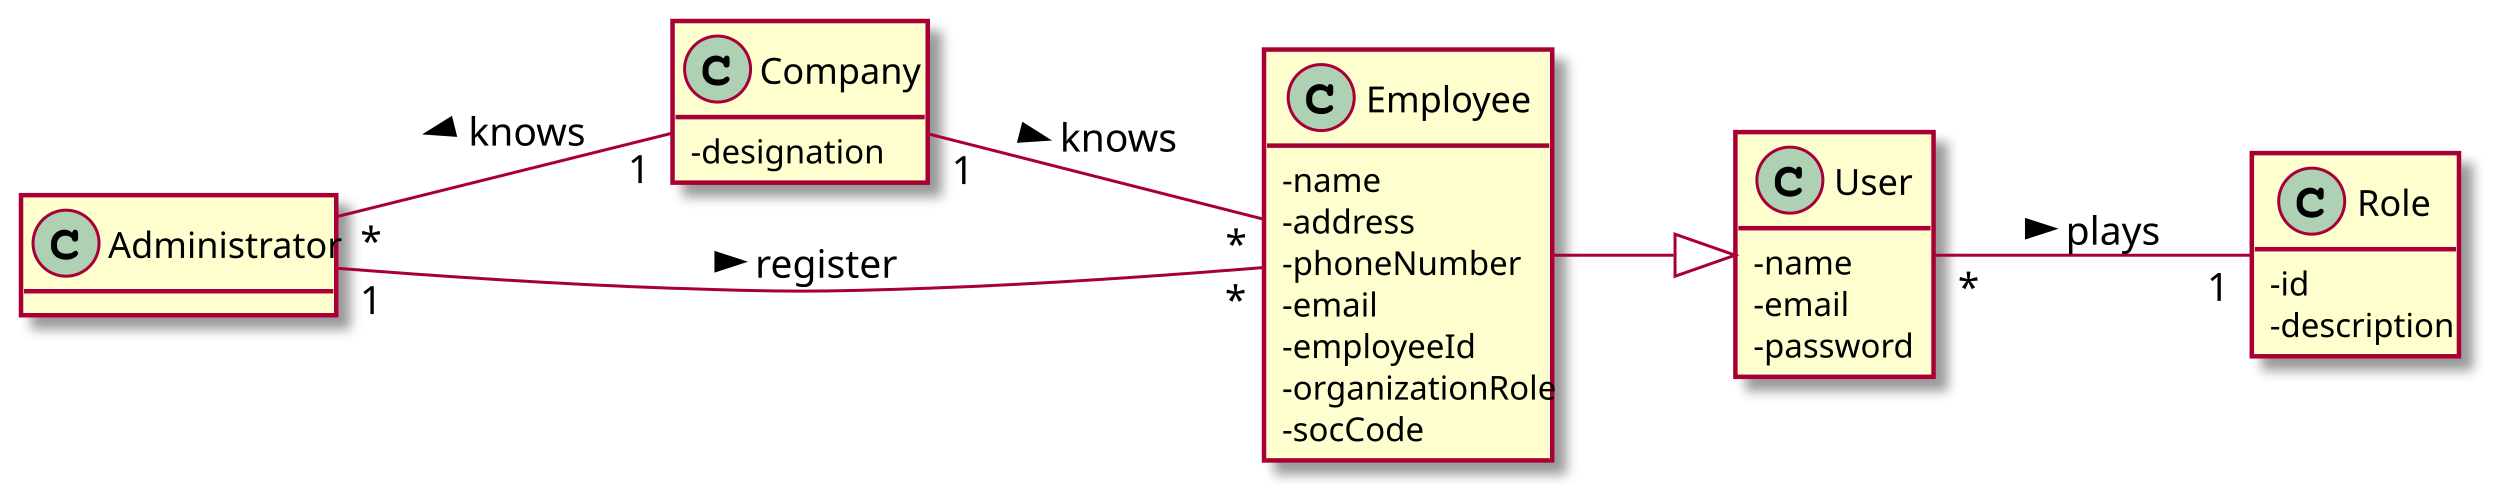
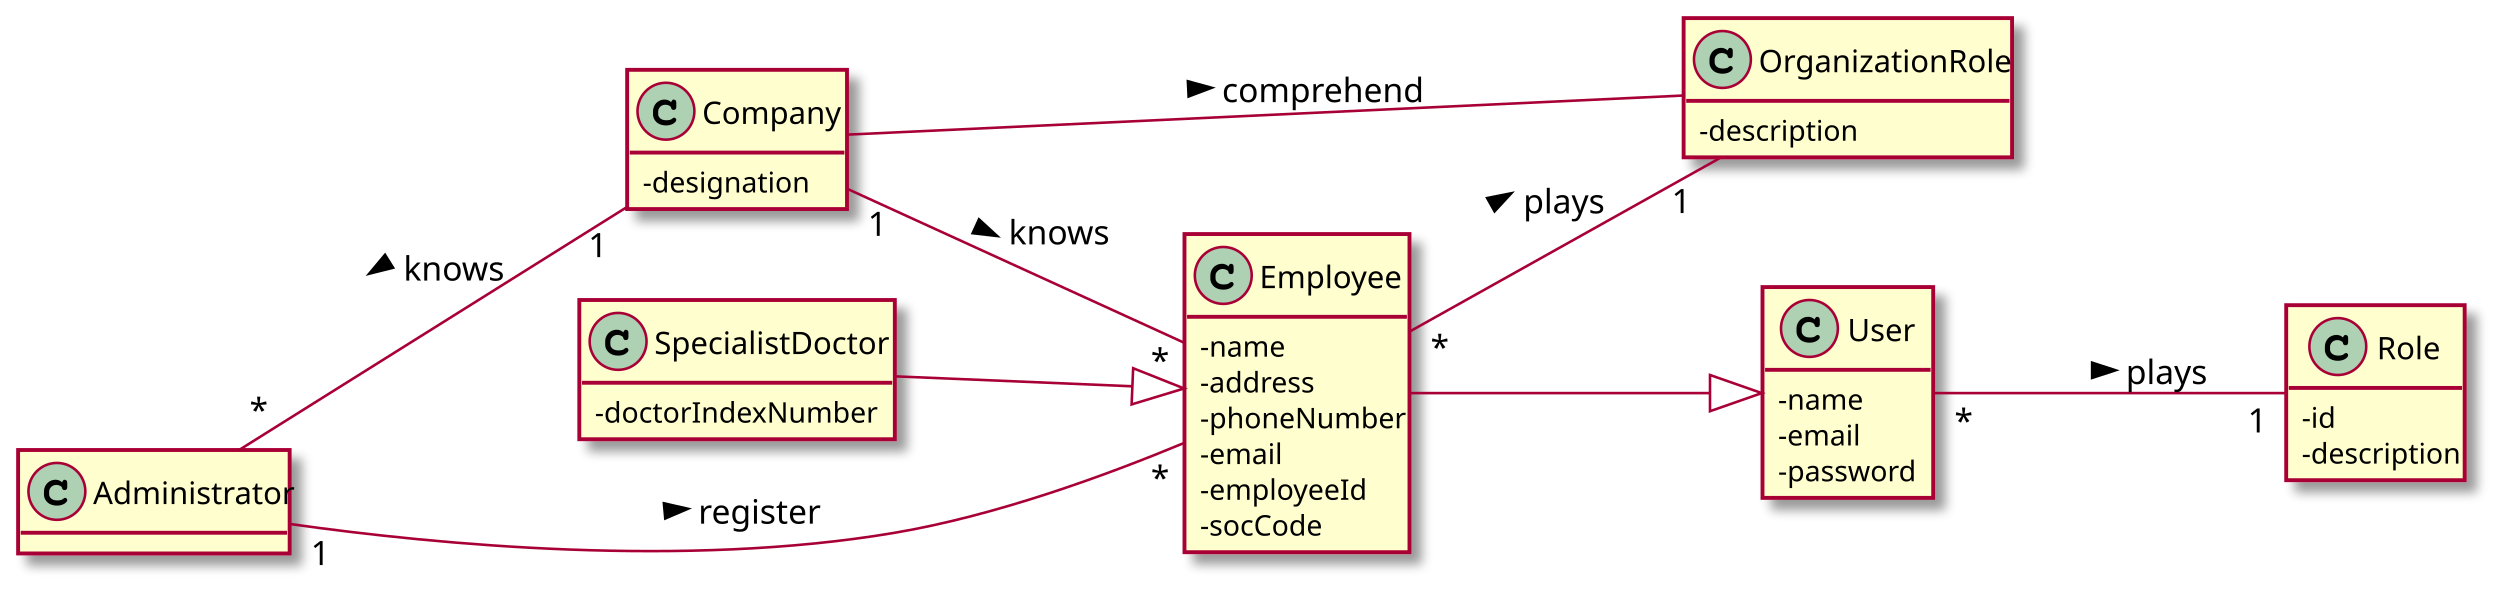
- <svg xmlns="http://www.w3.org/2000/svg" contentScriptType="application/ecmascript" contentStyleType="text/css" height="250.5px" preserveAspectRatio="none" style="width:1249px;height:250px;" version="1.1" viewBox="0 0 1249 250" width="1249.5px" zoomAndPan="magnify">
+ <svg xmlns="http://www.w3.org/2000/svg" contentScriptType="application/ecmascript" contentStyleType="text/css" height="342px" preserveAspectRatio="none" style="width:1450px;height:342px;" version="1.1" viewBox="0 0 1450 342" width="1450.5px" zoomAndPan="magnify">
  <defs>
-     <filter height="300%" id="f1ijriaqd913jt" width="300%" x="-1" y="-1">
+     <filter height="300%" id="f1ibunkc04frsj" width="300%" x="-1" y="-1">
      <feGaussianBlur result="blurOut" stdDeviation="3.0" />
      <feColorMatrix in="blurOut" result="blurOut2" type="matrix" values="0 0 0 0 0 0 0 0 0 0 0 0 0 0 0 0 0 0 .4 0" />
      <feOffset dx="6.0" dy="6.0" in="blurOut2" result="blurOut3" />
      <feBlend in="SourceGraphic" in2="blurOut3" mode="normal" />
    </filter>
  </defs>
  <g>
-     <rect codeLine="6" fill="#FEFECE" filter="url(#f1ijriaqd913jt)" height="60" id="Administrator" style="stroke:#A80036;stroke-width:2.25;" width="157.5" x="10.5" y="97.5" />
-     <ellipse cx="33" cy="121.5" fill="#ADD1B2" rx="16.5" ry="16.5" style="stroke:#A80036;stroke-width:1.5;" />
-     <path d="M36,116.25 Q36.305,115.5 36.656,115.125 Q37.008,114.75 37.406,114.75 Q38.109,114.75 38.555,115.172 Q39,115.594 39,116.578 L39,118.922 Q39,119.906 38.578,120.328 Q38.156,120.75 37.5,120.75 Q36.914,120.75 36.539,120.492 Q36.164,120.234 36,119.555 Q35.93,119.086 35.672,118.828 Q35.203,118.336 34.359,118.055 Q33.516,117.75 32.672,117.75 Q31.617,117.75 30.727,118.172 Q29.859,118.594 29.18,119.531 Q28.5,120.469 28.5,121.758 L28.5,123.141 Q28.5,124.688 29.766,125.719 Q31.031,126.75 33.281,126.75 Q34.617,126.75 35.555,126.445 Q36.094,126.281 36.703,125.742 Q37.102,125.438 37.312,125.344 Q37.523,125.25 37.781,125.25 Q38.273,125.25 38.625,125.648 Q39,126.023 39,126.562 Q39,127.078 38.484,127.688 Q37.734,128.578 36.539,129.07 Q34.969,129.75 33.047,129.75 Q30.797,129.75 28.992,128.859 Q27.539,128.156 26.508,126.633 Q25.5,125.109 25.5,123.305 L25.5,121.664 Q25.5,119.789 26.391,118.148 Q27.305,116.508 28.875,115.641 Q30.469,114.75 32.25,114.75 Q33.328,114.75 34.266,115.125 Q35.203,115.5 36,116.25 Z " fill="#000000" />
-     <text fill="#000000" font-family="sans-serif" font-size="18" lengthAdjust="spacing" textLength="109.5" x="54" y="128.865">Administrator</text>
-     <line style="stroke:#A80036;stroke-width:2.25;" x1="12" x2="166.5" y1="145.5" y2="145.5" />
-     <rect codeLine="28" fill="#FEFECE" filter="url(#f1ijriaqd913jt)" height="80.754" id="Company" style="stroke:#A80036;stroke-width:2.25;" width="127.5" x="336" y="10.5" />
-     <ellipse cx="358.5" cy="34.5" fill="#ADD1B2" rx="16.5" ry="16.5" style="stroke:#A80036;stroke-width:1.5;" />
-     <path d="M361.5,29.25 Q361.805,28.5 362.156,28.125 Q362.508,27.75 362.906,27.75 Q363.609,27.75 364.055,28.172 Q364.5,28.594 364.5,29.578 L364.5,31.922 Q364.5,32.906 364.078,33.328 Q363.656,33.75 363,33.75 Q362.414,33.75 362.039,33.492 Q361.664,33.234 361.5,32.555 Q361.43,32.086 361.172,31.828 Q360.703,31.336 359.859,31.055 Q359.016,30.75 358.172,30.75 Q357.117,30.75 356.227,31.172 Q355.359,31.594 354.68,32.531 Q354,33.469 354,34.758 L354,36.141 Q354,37.688 355.266,38.719 Q356.531,39.75 358.781,39.75 Q360.117,39.75 361.055,39.445 Q361.594,39.281 362.203,38.742 Q362.602,38.438 362.812,38.344 Q363.023,38.25 363.281,38.25 Q363.773,38.25 364.125,38.648 Q364.5,39.023 364.5,39.562 Q364.5,40.078 363.984,40.688 Q363.234,41.578 362.039,42.07 Q360.469,42.75 358.547,42.75 Q356.297,42.75 354.492,41.859 Q353.039,41.156 352.008,39.633 Q351,38.109 351,36.305 L351,34.664 Q351,32.789 351.891,31.148 Q352.805,29.508 354.375,28.641 Q355.969,27.75 357.75,27.75 Q358.828,27.75 359.766,28.125 Q360.703,28.5 361.5,29.25 Z " fill="#000000" />
-     <text fill="#000000" font-family="sans-serif" font-size="18" lengthAdjust="spacing" textLength="79.5" x="379.5" y="41.865">Company</text>
-     <line style="stroke:#A80036;stroke-width:2.25;" x1="337.5" x2="462" y1="58.5" y2="58.5" />
-     <text fill="#000000" font-family="sans-serif" font-size="16.5" lengthAdjust="spacing" textLength="88.5" x="345" y="81.628">-designation</text>
-     <rect codeLine="18" fill="#FEFECE" filter="url(#f1ijriaqd913jt)" height="205.277" id="Employee" style="stroke:#A80036;stroke-width:2.25;" width="144" x="631.5" y="24.75" />
-     <ellipse cx="660.075" cy="48.75" fill="#ADD1B2" rx="16.5" ry="16.5" style="stroke:#A80036;stroke-width:1.5;" />
-     <path d="M663.075,43.5 Q663.38,42.75 663.731,42.375 Q664.083,42 664.481,42 Q665.184,42 665.63,42.422 Q666.075,42.844 666.075,43.828 L666.075,46.172 Q666.075,47.156 665.653,47.578 Q665.231,48 664.575,48 Q663.989,48 663.614,47.742 Q663.239,47.484 663.075,46.805 Q663.005,46.336 662.747,46.078 Q662.278,45.586 661.434,45.305 Q660.591,45 659.747,45 Q658.692,45 657.802,45.422 Q656.934,45.844 656.255,46.781 Q655.575,47.719 655.575,49.008 L655.575,50.391 Q655.575,51.938 656.841,52.969 Q658.106,54 660.356,54 Q661.692,54 662.63,53.695 Q663.169,53.531 663.778,52.992 Q664.177,52.688 664.388,52.594 Q664.598,52.5 664.856,52.5 Q665.348,52.5 665.7,52.898 Q666.075,53.273 666.075,53.812 Q666.075,54.328 665.559,54.938 Q664.809,55.828 663.614,56.32 Q662.044,57 660.122,57 Q657.872,57 656.067,56.109 Q654.614,55.406 653.583,53.883 Q652.575,52.359 652.575,50.555 L652.575,48.914 Q652.575,47.039 653.466,45.398 Q654.38,43.758 655.95,42.891 Q657.544,42 659.325,42 Q660.403,42 661.341,42.375 Q662.278,42.75 663.075,43.5 Z " fill="#000000" />
-     <text fill="#000000" font-family="sans-serif" font-size="18" lengthAdjust="spacing" textLength="82.5" x="682.425" y="56.115">Employee</text>
-     <line style="stroke:#A80036;stroke-width:2.25;" x1="633" x2="774" y1="72.75" y2="72.75" />
-     <text fill="#000000" font-family="sans-serif" font-size="16.5" lengthAdjust="spacing" textLength="45" x="640.5" y="95.878">-name</text>
-     <text fill="#000000" font-family="sans-serif" font-size="16.5" lengthAdjust="spacing" textLength="66" x="640.5" y="116.632">-address</text>
-     <text fill="#000000" font-family="sans-serif" font-size="16.5" lengthAdjust="spacing" textLength="106.5" x="640.5" y="137.386">-phoneNumber</text>
-     <text fill="#000000" font-family="sans-serif" font-size="16.5" lengthAdjust="spacing" textLength="42" x="640.5" y="158.14">-email</text>
-     <text fill="#000000" font-family="sans-serif" font-size="16.5" lengthAdjust="spacing" textLength="87" x="640.5" y="178.894">-employeeId</text>
-     <text fill="#000000" font-family="sans-serif" font-size="16.5" lengthAdjust="spacing" textLength="126" x="640.5" y="199.648">-organizationRole</text>
-     <text fill="#000000" font-family="sans-serif" font-size="16.5" lengthAdjust="spacing" textLength="70.5" x="640.5" y="220.402">-socCode</text>
-     <rect codeLine="13" fill="#FEFECE" filter="url(#f1ijriaqd913jt)" height="122.262" id="User" style="stroke:#A80036;stroke-width:2.25;" width="99" x="867" y="66" />
-     <ellipse cx="894.225" cy="90" fill="#ADD1B2" rx="16.5" ry="16.5" style="stroke:#A80036;stroke-width:1.5;" />
-     <path d="M897.225,84.75 Q897.53,84 897.881,83.625 Q898.233,83.25 898.631,83.25 Q899.334,83.25 899.78,83.672 Q900.225,84.094 900.225,85.078 L900.225,87.422 Q900.225,88.406 899.803,88.828 Q899.381,89.25 898.725,89.25 Q898.139,89.25 897.764,88.992 Q897.389,88.734 897.225,88.055 Q897.155,87.586 896.897,87.328 Q896.428,86.836 895.584,86.555 Q894.741,86.25 893.897,86.25 Q892.842,86.25 891.952,86.672 Q891.084,87.094 890.405,88.031 Q889.725,88.969 889.725,90.258 L889.725,91.641 Q889.725,93.188 890.991,94.219 Q892.256,95.25 894.506,95.25 Q895.842,95.25 896.78,94.945 Q897.319,94.781 897.928,94.242 Q898.327,93.938 898.538,93.844 Q898.748,93.75 899.006,93.75 Q899.498,93.75 899.85,94.148 Q900.225,94.523 900.225,95.062 Q900.225,95.578 899.709,96.188 Q898.959,97.078 897.764,97.57 Q896.194,98.25 894.272,98.25 Q892.022,98.25 890.217,97.359 Q888.764,96.656 887.733,95.133 Q886.725,93.609 886.725,91.805 L886.725,90.164 Q886.725,88.289 887.616,86.648 Q888.53,85.008 890.1,84.141 Q891.694,83.25 893.475,83.25 Q894.553,83.25 895.491,83.625 Q896.428,84 897.225,84.75 Z " fill="#000000" />
-     <text fill="#000000" font-family="sans-serif" font-size="18" lengthAdjust="spacing" textLength="40.5" x="916.275" y="97.365">User</text>
-     <line style="stroke:#A80036;stroke-width:2.25;" x1="868.5" x2="964.5" y1="114" y2="114" />
-     <text fill="#000000" font-family="sans-serif" font-size="16.5" lengthAdjust="spacing" textLength="45" x="876" y="137.128">-name</text>
-     <text fill="#000000" font-family="sans-serif" font-size="16.5" lengthAdjust="spacing" textLength="42" x="876" y="157.882">-email</text>
-     <text fill="#000000" font-family="sans-serif" font-size="16.5" lengthAdjust="spacing" textLength="81" x="876" y="178.636">-password</text>
-     <rect codeLine="32" fill="#FEFECE" filter="url(#f1ijriaqd913jt)" height="101.508" id="Role" style="stroke:#A80036;stroke-width:2.25;" width="103.5" x="1125" y="76.5" />
-     <ellipse cx="1154.925" cy="100.5" fill="#ADD1B2" rx="16.5" ry="16.5" style="stroke:#A80036;stroke-width:1.5;" />
-     <path d="M1157.925,95.25 Q1158.23,94.5 1158.581,94.125 Q1158.933,93.75 1159.331,93.75 Q1160.034,93.75 1160.48,94.172 Q1160.925,94.594 1160.925,95.578 L1160.925,97.922 Q1160.925,98.906 1160.503,99.328 Q1160.081,99.75 1159.425,99.75 Q1158.839,99.75 1158.464,99.492 Q1158.089,99.234 1157.925,98.555 Q1157.855,98.086 1157.597,97.828 Q1157.128,97.336 1156.284,97.055 Q1155.441,96.75 1154.597,96.75 Q1153.542,96.75 1152.652,97.172 Q1151.784,97.594 1151.105,98.531 Q1150.425,99.469 1150.425,100.758 L1150.425,102.141 Q1150.425,103.688 1151.691,104.719 Q1152.956,105.75 1155.206,105.75 Q1156.542,105.75 1157.48,105.445 Q1158.019,105.281 1158.628,104.742 Q1159.027,104.438 1159.237,104.344 Q1159.448,104.25 1159.706,104.25 Q1160.198,104.25 1160.55,104.648 Q1160.925,105.023 1160.925,105.562 Q1160.925,106.078 1160.409,106.688 Q1159.659,107.578 1158.464,108.07 Q1156.894,108.75 1154.972,108.75 Q1152.722,108.75 1150.917,107.859 Q1149.464,107.156 1148.433,105.633 Q1147.425,104.109 1147.425,102.305 L1147.425,100.664 Q1147.425,98.789 1148.316,97.148 Q1149.23,95.508 1150.8,94.641 Q1152.394,93.75 1154.175,93.75 Q1155.253,93.75 1156.191,94.125 Q1157.128,94.5 1157.925,95.25 Z " fill="#000000" />
-     <text fill="#000000" font-family="sans-serif" font-size="18" lengthAdjust="spacing" textLength="39" x="1177.575" y="107.865">Role</text>
-     <line style="stroke:#A80036;stroke-width:2.25;" x1="1126.5" x2="1227" y1="124.5" y2="124.5" />
-     <text fill="#000000" font-family="sans-serif" font-size="16.5" lengthAdjust="spacing" textLength="18" x="1134" y="147.628">-id</text>
-     <text fill="#000000" font-family="sans-serif" font-size="16.5" lengthAdjust="spacing" textLength="85.5" x="1134" y="168.382">-description</text>
-     <path codeLine="37" d="M168.345,108.195 C220.125,95.31 287.31,78.6 335.67,66.57 " fill="none" id="Administrator-Company" style="stroke:#A80036;stroke-width:1.5;" />
-     <polygon fill="#000000" points="213.222,66.574,227.452,67.577,225.324,59.021,213.222,66.574" style="stroke:#000000;stroke-width:1.5;" />
-     <text fill="#000000" font-family="sans-serif" font-size="19.5" lengthAdjust="spacing" textLength="55.5" x="234" y="72.743">knows</text>
-     <text fill="#000000" font-family="sans-serif" font-size="19.5" lengthAdjust="spacing" textLength="7.5" x="179.995" y="127.448">*</text>
-     <text fill="#000000" font-family="sans-serif" font-size="19.5" lengthAdjust="spacing" textLength="10.5" x="313.687" y="91.443">1</text>
-     <path codeLine="38" d="M775.515,127.5 C794.985,127.5 816.225,127.5 836.145,127.5 " fill="none" id="Employee-to-User" style="stroke:#A80036;stroke-width:1.5;" />
-     <polygon fill="none" points="836.85,117,866.85,127.5,836.85,138,836.85,117" style="stroke:#A80036;stroke-width:1.5;" />
-     <path codeLine="39" d="M463.56,66.855 C512.43,79.275 580.44,96.585 631.335,109.53 " fill="none" id="Company-Employee" style="stroke:#A80036;stroke-width:1.5;" />
-     <polygon fill="#000000" points="523.269,69.612,511.206,61.996,509.033,70.54,523.269,69.612" style="stroke:#000000;stroke-width:1.5;" />
-     <text fill="#000000" font-family="sans-serif" font-size="19.5" lengthAdjust="spacing" textLength="55.5" x="529.5" y="75.743">knows</text>
-     <text fill="#000000" font-family="sans-serif" font-size="19.5" lengthAdjust="spacing" textLength="10.5" x="475.43" y="91.952">1</text>
-     <text fill="#000000" font-family="sans-serif" font-size="19.5" lengthAdjust="spacing" textLength="7.5" x="612.211" y="128.916">*</text>
-     <path codeLine="40" d="M168,134.025 C216.255,137.775 279.705,142.11 336,144 C392.64,145.905 406.86,145.95 463.5,144 C519.915,142.05 583.695,137.52 631.095,133.695 " fill="none" id="Administrator-Employee" style="stroke:#A80036;stroke-width:1.5;" />
-     <polygon fill="#000000" points="371.25,130.758,357.679,126.36,357.685,135.176,371.25,130.758" style="stroke:#000000;stroke-width:1.5;" />
-     <text fill="#000000" font-family="sans-serif" font-size="19.5" lengthAdjust="spacing" textLength="64.5" x="377.25" y="138.743">register</text>
-     <text fill="#000000" font-family="sans-serif" font-size="19.5" lengthAdjust="spacing" textLength="10.5" x="179.812" y="156.91">1</text>
-     <text fill="#000000" font-family="sans-serif" font-size="19.5" lengthAdjust="spacing" textLength="7.5" x="611.934" y="156.781">*</text>
-     <path codeLine="41" d="M966.39,127.5 C1011.645,127.5 1078.995,127.5 1124.88,127.5 " fill="none" id="User-Role" style="stroke:#A80036;stroke-width:1.5;" />
-     <polygon fill="#000000" points="1026,114.264,1012.432,109.855,1012.432,118.672,1026,114.264" style="stroke:#000000;stroke-width:1.5;" />
-     <text fill="#000000" font-family="sans-serif" font-size="19.5" lengthAdjust="spacing" textLength="46.5" x="1032" y="122.243">plays</text>
-     <text fill="#000000" font-family="sans-serif" font-size="19.5" lengthAdjust="spacing" textLength="7.5" x="978.124" y="150.506">*</text>
-     <text fill="#000000" font-family="sans-serif" font-size="19.5" lengthAdjust="spacing" textLength="10.5" x="1102.599" y="150.323">1</text>
+     <rect codeLine="6" fill="#FEFECE" filter="url(#f1ibunkc04frsj)" height="60" id="Administrator" style="stroke:#A80036;stroke-width:2.25;" width="157.5" x="10.5" y="261" />
+     <ellipse cx="33" cy="285" fill="#ADD1B2" rx="16.5" ry="16.5" style="stroke:#A80036;stroke-width:1.5;" />
+     <path d="M36,279.75 Q36.305,279 36.656,278.625 Q37.008,278.25 37.406,278.25 Q38.109,278.25 38.555,278.672 Q39,279.094 39,280.078 L39,282.422 Q39,283.406 38.578,283.828 Q38.156,284.25 37.5,284.25 Q36.914,284.25 36.539,283.992 Q36.164,283.734 36,283.055 Q35.93,282.586 35.672,282.328 Q35.203,281.836 34.359,281.555 Q33.516,281.25 32.672,281.25 Q31.617,281.25 30.727,281.672 Q29.859,282.094 29.18,283.031 Q28.5,283.969 28.5,285.258 L28.5,286.641 Q28.5,288.188 29.766,289.219 Q31.031,290.25 33.281,290.25 Q34.617,290.25 35.555,289.945 Q36.094,289.781 36.703,289.242 Q37.102,288.938 37.312,288.844 Q37.523,288.75 37.781,288.75 Q38.273,288.75 38.625,289.148 Q39,289.523 39,290.062 Q39,290.578 38.484,291.188 Q37.734,292.078 36.539,292.57 Q34.969,293.25 33.047,293.25 Q30.797,293.25 28.992,292.359 Q27.539,291.656 26.508,290.133 Q25.5,288.609 25.5,286.805 L25.5,285.164 Q25.5,283.289 26.391,281.648 Q27.305,280.008 28.875,279.141 Q30.469,278.25 32.25,278.25 Q33.328,278.25 34.266,278.625 Q35.203,279 36,279.75 Z " fill="#000000" />
+     <text fill="#000000" font-family="sans-serif" font-size="18" lengthAdjust="spacing" textLength="109.5" x="54" y="292.365">Administrator</text>
+     <line style="stroke:#A80036;stroke-width:2.25;" x1="12" x2="166.5" y1="309" y2="309" />
+     <rect codeLine="31" fill="#FEFECE" filter="url(#f1ibunkc04frsj)" height="80.754" id="Company" style="stroke:#A80036;stroke-width:2.25;" width="127.5" x="363.75" y="40.5" />
+     <ellipse cx="386.25" cy="64.5" fill="#ADD1B2" rx="16.5" ry="16.5" style="stroke:#A80036;stroke-width:1.5;" />
+     <path d="M389.25,59.25 Q389.555,58.5 389.906,58.125 Q390.258,57.75 390.656,57.75 Q391.359,57.75 391.805,58.172 Q392.25,58.594 392.25,59.578 L392.25,61.922 Q392.25,62.906 391.828,63.328 Q391.406,63.75 390.75,63.75 Q390.164,63.75 389.789,63.492 Q389.414,63.234 389.25,62.555 Q389.18,62.086 388.922,61.828 Q388.453,61.336 387.609,61.055 Q386.766,60.75 385.922,60.75 Q384.867,60.75 383.977,61.172 Q383.109,61.594 382.43,62.531 Q381.75,63.469 381.75,64.758 L381.75,66.141 Q381.75,67.688 383.016,68.719 Q384.281,69.75 386.531,69.75 Q387.867,69.75 388.805,69.445 Q389.344,69.281 389.953,68.742 Q390.352,68.438 390.562,68.344 Q390.773,68.25 391.031,68.25 Q391.523,68.25 391.875,68.648 Q392.25,69.023 392.25,69.562 Q392.25,70.078 391.734,70.688 Q390.984,71.578 389.789,72.07 Q388.219,72.75 386.297,72.75 Q384.047,72.75 382.242,71.859 Q380.789,71.156 379.758,69.633 Q378.75,68.109 378.75,66.305 L378.75,64.664 Q378.75,62.789 379.641,61.148 Q380.555,59.508 382.125,58.641 Q383.719,57.75 385.5,57.75 Q386.578,57.75 387.516,58.125 Q388.453,58.5 389.25,59.25 Z " fill="#000000" />
+     <text fill="#000000" font-family="sans-serif" font-size="18" lengthAdjust="spacing" textLength="79.5" x="407.25" y="71.865">Company</text>
+     <line style="stroke:#A80036;stroke-width:2.25;" x1="365.25" x2="489.75" y1="88.5" y2="88.5" />
+     <text fill="#000000" font-family="sans-serif" font-size="16.5" lengthAdjust="spacing" textLength="88.5" x="372.75" y="111.628">-designation</text>
+     <rect codeLine="22" fill="#FEFECE" filter="url(#f1ibunkc04frsj)" height="184.523" id="Employee" style="stroke:#A80036;stroke-width:2.25;" width="130.5" x="687" y="135.75" />
+     <ellipse cx="709.5" cy="159.75" fill="#ADD1B2" rx="16.5" ry="16.5" style="stroke:#A80036;stroke-width:1.5;" />
+     <path d="M712.5,154.5 Q712.805,153.75 713.156,153.375 Q713.508,153 713.906,153 Q714.609,153 715.055,153.422 Q715.5,153.844 715.5,154.828 L715.5,157.172 Q715.5,158.156 715.078,158.578 Q714.656,159 714,159 Q713.414,159 713.039,158.742 Q712.664,158.484 712.5,157.805 Q712.43,157.336 712.172,157.078 Q711.703,156.586 710.859,156.305 Q710.016,156 709.172,156 Q708.117,156 707.227,156.422 Q706.359,156.844 705.68,157.781 Q705,158.719 705,160.008 L705,161.391 Q705,162.938 706.266,163.969 Q707.531,165 709.781,165 Q711.117,165 712.055,164.695 Q712.594,164.531 713.203,163.992 Q713.602,163.688 713.812,163.594 Q714.023,163.5 714.281,163.5 Q714.773,163.5 715.125,163.898 Q715.5,164.273 715.5,164.812 Q715.5,165.328 714.984,165.938 Q714.234,166.828 713.039,167.32 Q711.469,168 709.547,168 Q707.297,168 705.492,167.109 Q704.039,166.406 703.008,164.883 Q702,163.359 702,161.555 L702,159.914 Q702,158.039 702.891,156.398 Q703.805,154.758 705.375,153.891 Q706.969,153 708.75,153 Q709.828,153 710.766,153.375 Q711.703,153.75 712.5,154.5 Z " fill="#000000" />
+     <text fill="#000000" font-family="sans-serif" font-size="18" lengthAdjust="spacing" textLength="82.5" x="730.5" y="167.115">Employee</text>
+     <line style="stroke:#A80036;stroke-width:2.25;" x1="688.5" x2="816" y1="183.75" y2="183.75" />
+     <text fill="#000000" font-family="sans-serif" font-size="16.5" lengthAdjust="spacing" textLength="45" x="696" y="206.878">-name</text>
+     <text fill="#000000" font-family="sans-serif" font-size="16.5" lengthAdjust="spacing" textLength="66" x="696" y="227.632">-address</text>
+     <text fill="#000000" font-family="sans-serif" font-size="16.5" lengthAdjust="spacing" textLength="106.5" x="696" y="248.386">-phoneNumber</text>
+     <text fill="#000000" font-family="sans-serif" font-size="16.5" lengthAdjust="spacing" textLength="42" x="696" y="269.14">-email</text>
+     <text fill="#000000" font-family="sans-serif" font-size="16.5" lengthAdjust="spacing" textLength="87" x="696" y="289.894">-employeeId</text>
+     <text fill="#000000" font-family="sans-serif" font-size="16.5" lengthAdjust="spacing" textLength="70.5" x="696" y="310.648">-socCode</text>
+     <rect codeLine="17" fill="#FEFECE" filter="url(#f1ibunkc04frsj)" height="122.262" id="User" style="stroke:#A80036;stroke-width:2.25;" width="99" x="1022.25" y="166.5" />
+     <ellipse cx="1049.475" cy="190.5" fill="#ADD1B2" rx="16.5" ry="16.5" style="stroke:#A80036;stroke-width:1.5;" />
+     <path d="M1052.475,185.25 Q1052.78,184.5 1053.131,184.125 Q1053.483,183.75 1053.881,183.75 Q1054.584,183.75 1055.03,184.172 Q1055.475,184.594 1055.475,185.578 L1055.475,187.922 Q1055.475,188.906 1055.053,189.328 Q1054.631,189.75 1053.975,189.75 Q1053.389,189.75 1053.014,189.492 Q1052.639,189.234 1052.475,188.555 Q1052.405,188.086 1052.147,187.828 Q1051.678,187.336 1050.834,187.055 Q1049.991,186.75 1049.147,186.75 Q1048.092,186.75 1047.202,187.172 Q1046.334,187.594 1045.655,188.531 Q1044.975,189.469 1044.975,190.758 L1044.975,192.141 Q1044.975,193.688 1046.241,194.719 Q1047.506,195.75 1049.756,195.75 Q1051.092,195.75 1052.03,195.445 Q1052.569,195.281 1053.178,194.742 Q1053.577,194.438 1053.787,194.344 Q1053.998,194.25 1054.256,194.25 Q1054.748,194.25 1055.1,194.648 Q1055.475,195.023 1055.475,195.562 Q1055.475,196.078 1054.959,196.688 Q1054.209,197.578 1053.014,198.07 Q1051.444,198.75 1049.522,198.75 Q1047.272,198.75 1045.467,197.859 Q1044.014,197.156 1042.983,195.633 Q1041.975,194.109 1041.975,192.305 L1041.975,190.664 Q1041.975,188.789 1042.866,187.148 Q1043.78,185.508 1045.35,184.641 Q1046.944,183.75 1048.725,183.75 Q1049.803,183.75 1050.741,184.125 Q1051.678,184.5 1052.475,185.25 Z " fill="#000000" />
+     <text fill="#000000" font-family="sans-serif" font-size="18" lengthAdjust="spacing" textLength="40.5" x="1071.525" y="197.865">User</text>
+     <line style="stroke:#A80036;stroke-width:2.25;" x1="1023.75" x2="1119.75" y1="214.5" y2="214.5" />
+     <text fill="#000000" font-family="sans-serif" font-size="16.5" lengthAdjust="spacing" textLength="45" x="1031.25" y="237.628">-name</text>
+     <text fill="#000000" font-family="sans-serif" font-size="16.5" lengthAdjust="spacing" textLength="42" x="1031.25" y="258.382">-email</text>
+     <text fill="#000000" font-family="sans-serif" font-size="16.5" lengthAdjust="spacing" textLength="81" x="1031.25" y="279.136">-password</text>
+     <rect codeLine="35" fill="#FEFECE" filter="url(#f1ibunkc04frsj)" height="101.508" id="Role" style="stroke:#A80036;stroke-width:2.25;" width="103.5" x="1326" y="177" />
+     <ellipse cx="1355.925" cy="201" fill="#ADD1B2" rx="16.5" ry="16.5" style="stroke:#A80036;stroke-width:1.5;" />
+     <path d="M1358.925,195.75 Q1359.23,195 1359.581,194.625 Q1359.933,194.25 1360.331,194.25 Q1361.034,194.25 1361.48,194.672 Q1361.925,195.094 1361.925,196.078 L1361.925,198.422 Q1361.925,199.406 1361.503,199.828 Q1361.081,200.25 1360.425,200.25 Q1359.839,200.25 1359.464,199.992 Q1359.089,199.734 1358.925,199.055 Q1358.855,198.586 1358.597,198.328 Q1358.128,197.836 1357.284,197.555 Q1356.441,197.25 1355.597,197.25 Q1354.542,197.25 1353.652,197.672 Q1352.784,198.094 1352.105,199.031 Q1351.425,199.969 1351.425,201.258 L1351.425,202.641 Q1351.425,204.188 1352.691,205.219 Q1353.956,206.25 1356.206,206.25 Q1357.542,206.25 1358.48,205.945 Q1359.019,205.781 1359.628,205.242 Q1360.027,204.938 1360.237,204.844 Q1360.448,204.75 1360.706,204.75 Q1361.198,204.75 1361.55,205.148 Q1361.925,205.523 1361.925,206.062 Q1361.925,206.578 1361.409,207.188 Q1360.659,208.078 1359.464,208.57 Q1357.894,209.25 1355.972,209.25 Q1353.722,209.25 1351.917,208.359 Q1350.464,207.656 1349.433,206.133 Q1348.425,204.609 1348.425,202.805 L1348.425,201.164 Q1348.425,199.289 1349.316,197.648 Q1350.23,196.008 1351.8,195.141 Q1353.394,194.25 1355.175,194.25 Q1356.253,194.25 1357.191,194.625 Q1358.128,195 1358.925,195.75 Z " fill="#000000" />
+     <text fill="#000000" font-family="sans-serif" font-size="18" lengthAdjust="spacing" textLength="39" x="1378.575" y="208.365">Role</text>
+     <line style="stroke:#A80036;stroke-width:2.25;" x1="1327.5" x2="1428" y1="225" y2="225" />
+     <text fill="#000000" font-family="sans-serif" font-size="16.5" lengthAdjust="spacing" textLength="18" x="1335" y="248.128">-id</text>
+     <text fill="#000000" font-family="sans-serif" font-size="16.5" lengthAdjust="spacing" textLength="85.5" x="1335" y="268.882">-description</text>
+     <rect codeLine="13" fill="#FEFECE" filter="url(#f1ibunkc04frsj)" height="80.754" id="OrganizationRole" style="stroke:#A80036;stroke-width:2.25;" width="190.5" x="976.5" y="10.5" />
+     <ellipse cx="999" cy="34.5" fill="#ADD1B2" rx="16.5" ry="16.5" style="stroke:#A80036;stroke-width:1.5;" />
+     <path d="M1002,29.25 Q1002.305,28.5 1002.656,28.125 Q1003.008,27.75 1003.406,27.75 Q1004.109,27.75 1004.555,28.172 Q1005,28.594 1005,29.578 L1005,31.922 Q1005,32.906 1004.578,33.328 Q1004.156,33.75 1003.5,33.75 Q1002.914,33.75 1002.539,33.492 Q1002.164,33.234 1002,32.555 Q1001.93,32.086 1001.672,31.828 Q1001.203,31.336 1000.359,31.055 Q999.516,30.75 998.672,30.75 Q997.617,30.75 996.727,31.172 Q995.859,31.594 995.18,32.531 Q994.5,33.469 994.5,34.758 L994.5,36.141 Q994.5,37.688 995.766,38.719 Q997.031,39.75 999.281,39.75 Q1000.617,39.75 1001.555,39.445 Q1002.094,39.281 1002.703,38.742 Q1003.102,38.438 1003.312,38.344 Q1003.523,38.25 1003.781,38.25 Q1004.273,38.25 1004.625,38.648 Q1005,39.023 1005,39.562 Q1005,40.078 1004.484,40.688 Q1003.734,41.578 1002.539,42.07 Q1000.969,42.75 999.047,42.75 Q996.797,42.75 994.992,41.859 Q993.539,41.156 992.508,39.633 Q991.5,38.109 991.5,36.305 L991.5,34.664 Q991.5,32.789 992.391,31.148 Q993.305,29.508 994.875,28.641 Q996.469,27.75 998.25,27.75 Q999.328,27.75 1000.266,28.125 Q1001.203,28.5 1002,29.25 Z " fill="#000000" />
+     <text fill="#000000" font-family="sans-serif" font-size="18" lengthAdjust="spacing" textLength="142.5" x="1020" y="41.865">OrganizationRole</text>
+     <line style="stroke:#A80036;stroke-width:2.25;" x1="978" x2="1165.5" y1="58.5" y2="58.5" />
+     <text fill="#000000" font-family="sans-serif" font-size="16.5" lengthAdjust="spacing" textLength="85.5" x="985.5" y="81.628">-description</text>
+     <rect codeLine="40" fill="#FEFECE" filter="url(#f1ibunkc04frsj)" height="80.754" id="SpecialistDoctor" style="stroke:#A80036;stroke-width:2.25;" width="183" x="336" y="174" />
+     <ellipse cx="358.5" cy="198" fill="#ADD1B2" rx="16.5" ry="16.5" style="stroke:#A80036;stroke-width:1.5;" />
+     <path d="M361.5,192.75 Q361.805,192 362.156,191.625 Q362.508,191.25 362.906,191.25 Q363.609,191.25 364.055,191.672 Q364.5,192.094 364.5,193.078 L364.5,195.422 Q364.5,196.406 364.078,196.828 Q363.656,197.25 363,197.25 Q362.414,197.25 362.039,196.992 Q361.664,196.734 361.5,196.055 Q361.43,195.586 361.172,195.328 Q360.703,194.836 359.859,194.555 Q359.016,194.25 358.172,194.25 Q357.117,194.25 356.227,194.672 Q355.359,195.094 354.68,196.031 Q354,196.969 354,198.258 L354,199.641 Q354,201.188 355.266,202.219 Q356.531,203.25 358.781,203.25 Q360.117,203.25 361.055,202.945 Q361.594,202.781 362.203,202.242 Q362.602,201.938 362.812,201.844 Q363.023,201.75 363.281,201.75 Q363.773,201.75 364.125,202.148 Q364.5,202.523 364.5,203.062 Q364.5,203.578 363.984,204.188 Q363.234,205.078 362.039,205.57 Q360.469,206.25 358.547,206.25 Q356.297,206.25 354.492,205.359 Q353.039,204.656 352.008,203.133 Q351,201.609 351,199.805 L351,198.164 Q351,196.289 351.891,194.648 Q352.805,193.008 354.375,192.141 Q355.969,191.25 357.75,191.25 Q358.828,191.25 359.766,191.625 Q360.703,192 361.5,192.75 Z " fill="#000000" />
+     <text fill="#000000" font-family="sans-serif" font-size="18" lengthAdjust="spacing" textLength="135" x="379.5" y="205.365">SpecialistDoctor</text>
+     <line style="stroke:#A80036;stroke-width:2.25;" x1="337.5" x2="517.5" y1="222" y2="222" />
+     <text fill="#000000" font-family="sans-serif" font-size="16.5" lengthAdjust="spacing" textLength="147" x="345" y="245.128">-doctorIndexNumber</text>
+     <path codeLine="44" d="M138.78,260.925 C197.805,223.95 298.11,161.115 363.195,120.345 " fill="none" id="Administrator-Company" style="stroke:#A80036;stroke-width:1.5;" />
+     <polygon fill="#000000" points="214.144,158.745,227.982,155.279,223.302,147.807,214.144,158.745" style="stroke:#000000;stroke-width:1.5;" />
+     <text fill="#000000" font-family="sans-serif" font-size="19.5" lengthAdjust="spacing" textLength="55.5" x="234" y="162.743">knows</text>
+     <text fill="#000000" font-family="sans-serif" font-size="19.5" lengthAdjust="spacing" textLength="7.5" x="144.728" y="244.886">*</text>
+     <text fill="#000000" font-family="sans-serif" font-size="19.5" lengthAdjust="spacing" textLength="10.5" x="341.175" y="149.156">1</text>
+     <path codeLine="45" d="M817.8,228 C867.99,228 938.07,228 991.665,228 " fill="none" id="Employee-to-User" style="stroke:#A80036;stroke-width:1.5;" />
+     <polygon fill="none" points="991.8,217.5,1021.8,228,991.8,238.5,991.8,217.5" style="stroke:#A80036;stroke-width:1.5;" />
+     <path codeLine="46" d="M491.415,109.53 C547.71,135.24 630.12,172.89 686.85,198.81 " fill="none" id="Company-Employee" style="stroke:#A80036;stroke-width:1.5;" />
+     <polygon fill="#000000" points="578.322,136.88,567.813,127.233,564.149,135.252,578.322,136.88" style="stroke:#000000;stroke-width:1.5;" />
+     <text fill="#000000" font-family="sans-serif" font-size="19.5" lengthAdjust="spacing" textLength="55.5" x="585" y="141.743">knows</text>
+     <text fill="#000000" font-family="sans-serif" font-size="19.5" lengthAdjust="spacing" textLength="10.5" x="503.303" y="136.805">1</text>
+     <text fill="#000000" font-family="sans-serif" font-size="19.5" lengthAdjust="spacing" textLength="7.5" x="667.465" y="216.141">*</text>
+     <path codeLine="47" d="M168.345,303.945 C254.595,316.095 397.77,329.58 519,309 C577.62,299.055 641.16,275.895 686.865,256.875 " fill="none" id="Administrator-Employee" style="stroke:#A80036;stroke-width:1.5;" />
+     <polygon fill="#000000" points="398.969,295.086,385.059,291.922,385.856,300.703,398.969,295.086" style="stroke:#000000;stroke-width:1.5;" />
+     <text fill="#000000" font-family="sans-serif" font-size="19.5" lengthAdjust="spacing" textLength="64.5" x="405" y="303.743">register</text>
+     <text fill="#000000" font-family="sans-serif" font-size="19.5" lengthAdjust="spacing" textLength="10.5" x="180.206" y="327.733">1</text>
+     <text fill="#000000" font-family="sans-serif" font-size="19.5" lengthAdjust="spacing" textLength="7.5" x="667.482" y="284.186">*</text>
+     <path codeLine="48" d="M1121.265,228 C1177.17,228 1269.075,228 1325.94,228 " fill="none" id="User-Role" style="stroke:#A80036;stroke-width:1.5;" />
+     <polygon fill="#000000" points="1227,214.764,1213.432,210.355,1213.432,219.172,1227,214.764" style="stroke:#000000;stroke-width:1.5;" />
+     <text fill="#000000" font-family="sans-serif" font-size="19.5" lengthAdjust="spacing" textLength="46.5" x="1233" y="222.743">plays</text>
+     <text fill="#000000" font-family="sans-serif" font-size="19.5" lengthAdjust="spacing" textLength="7.5" x="1133.582" y="251.164">*</text>
+     <text fill="#000000" font-family="sans-serif" font-size="19.5" lengthAdjust="spacing" textLength="10.5" x="1303.671" y="250.823">1</text>
+     <path codeLine="49" d="M817.8,192.18 C869.82,163.095 943.2,122.055 997.44,91.725 " fill="none" id="Employee-OrganizationRole" style="stroke:#A80036;stroke-width:1.5;" />
+     <polygon fill="#000000" points="876.546,112.103,862.553,114.877,866.856,122.573,876.546,112.103" style="stroke:#000000;stroke-width:1.5;" />
+     <text fill="#000000" font-family="sans-serif" font-size="19.5" lengthAdjust="spacing" textLength="46.5" x="883.5" y="123.743">plays</text>
+     <text fill="#000000" font-family="sans-serif" font-size="19.5" lengthAdjust="spacing" textLength="7.5" x="829.711" y="208.372">*</text>
+     <text fill="#000000" font-family="sans-serif" font-size="19.5" lengthAdjust="spacing" textLength="10.5" x="969.536" y="123.586">1</text>
+     <path codeLine="50" d="M519.06,218.28 C561.99,220.08 613.335,222.24 656.76,224.055 " fill="none" id="SpecialistDoctor-to-Employee" style="stroke:#A80036;stroke-width:1.5;" />
+     <polygon fill="none" points="657.225,213.57,686.76,225.315,656.34,234.555,657.225,213.57" style="stroke:#A80036;stroke-width:1.5;" />
+     <path codeLine="51" d="M491.655,78.075 C604.785,72.78 843.735,61.605 976.44,55.395 " fill="none" id="Company-OrganizationRole" style="stroke:#A80036;stroke-width:1.5;" />
+     <polygon fill="#000000" points="702.742,50.913,688.983,47.144,689.395,55.951,702.742,50.913" style="stroke:#000000;stroke-width:1.5;" />
+     <text fill="#000000" font-family="sans-serif" font-size="19.5" lengthAdjust="spacing" textLength="106.5" x="708.75" y="59.243">comprehend</text>
  </g>
</svg>
